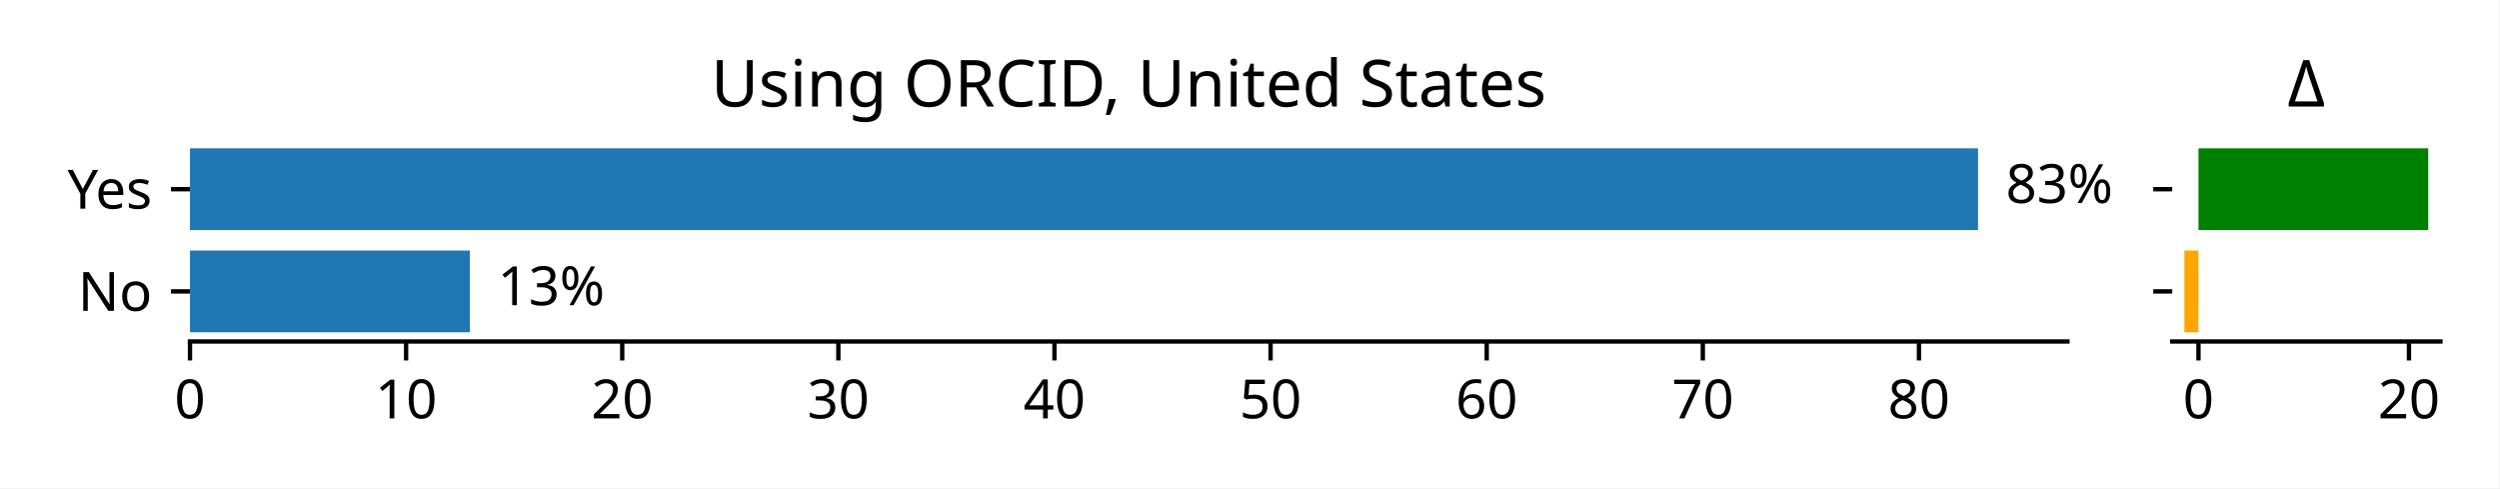
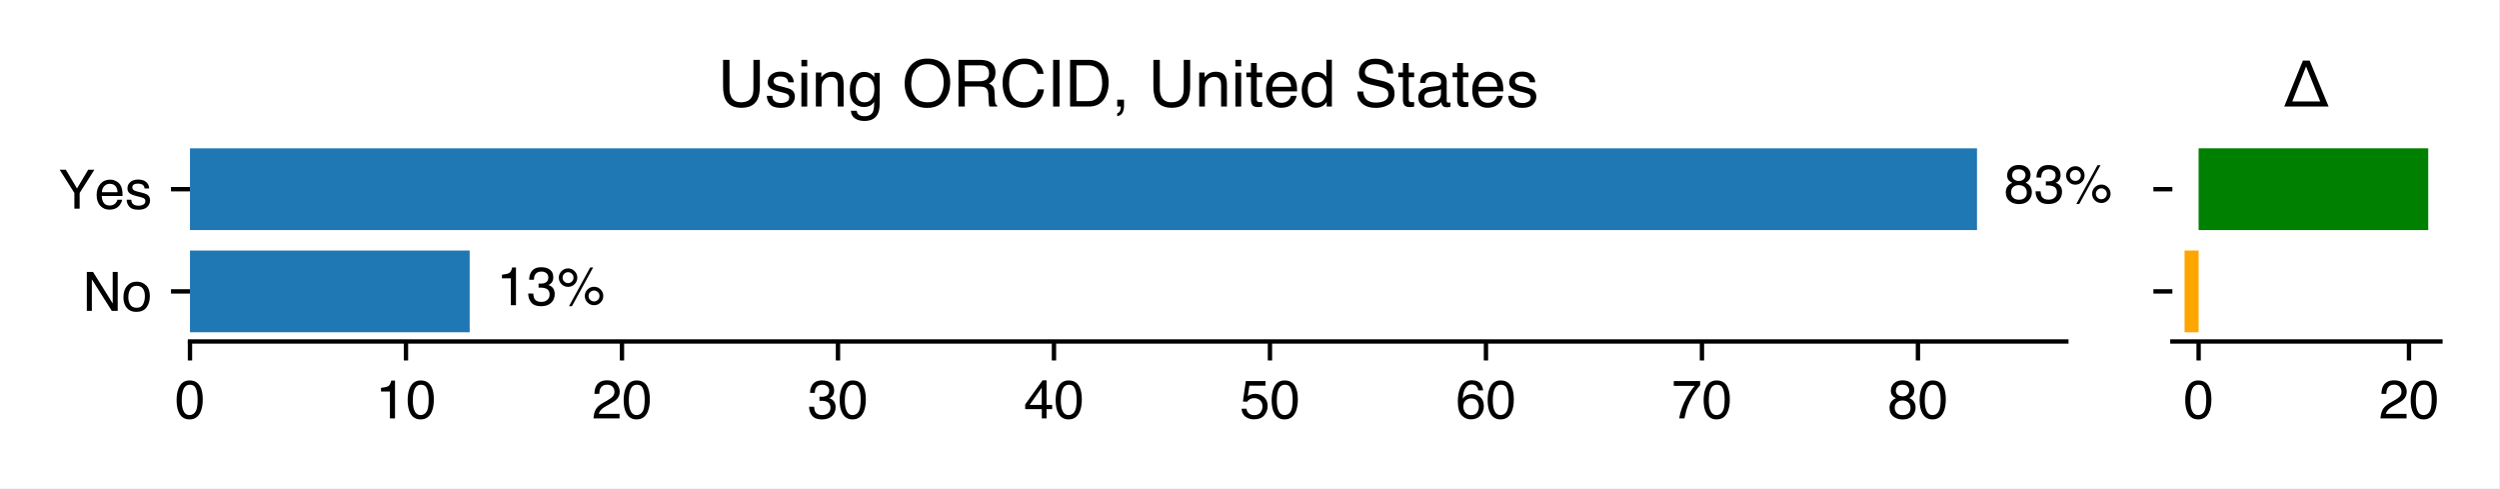
<svg xmlns="http://www.w3.org/2000/svg" xmlns:xlink="http://www.w3.org/1999/xlink" width="460.8pt" height="90pt" viewBox="0 0 460.8 90" version="1.1">
  <defs>
    <style type="text/css">*{stroke-linejoin: round; stroke-linecap: butt}</style>
  </defs>
  <g id="figure_1">
    <g id="patch_1">
      <path d="M 0 90  L 460.8 90  L 460.8 0  L 0 0  z " style="fill: #ffffff" />
    </g>
    <g id="axes_1">
      <g id="patch_2">
-         <path d="M 35.031 62.942  L 381.223 62.942  L 381.223 25.642  L 35.031 25.642  z " style="fill: #ffffff" />
+         <path d="M 35.031 62.942  L 381.021 62.942  L 381.021 25.642  L 35.031 25.642  z " style="fill: #ffffff" />
      </g>
      <g id="patch_3">
-         <path d="M 35.031 61.247  L 86.637 61.247  L 86.637 46.176  L 35.031 46.176  z " clip-path="url(#p1cc2329829)" style="fill: #1f77b4" />
+         <path d="M 35.031 61.247  L 86.607 61.247  L 86.607 46.176  L 35.031 46.176  z " clip-path="url(#pf9b5361238)" style="fill: #1f77b4" />
      </g>
      <g id="patch_4">
-         <path d="M 35.031 42.409  L 364.738 42.409  L 364.738 27.338  L 35.031 27.338  z " clip-path="url(#p1cc2329829)" style="fill: #1f77b4" />
+         <path d="M 35.031 42.409  L 364.545 42.409  L 364.545 27.338  L 35.031 27.338  z " clip-path="url(#pf9b5361238)" style="fill: #1f77b4" />
      </g>
      <g id="matplotlib.axis_1">
        <g id="xtick_1">
          <g id="line2d_1">
            <defs>
              <path id="m4c99cd72f3" d="M 0 0  L 0 3.5  " style="stroke: #000000; stroke-width: 0.8" />
            </defs>
            <g>
              <use xlink:href="#m4c99cd72f3" x="35.031" y="62.942" style="stroke: #000000; stroke-width: 0.8" />
            </g>
          </g>
          <g id="text_1">
-             <text style="font: 10px 'sans-serif'; text-anchor: middle" x="35.031" y="77.116" transform="rotate(-0, 35.03125, 77.11562)">0</text>
+             <g transform="translate(32.25078 77.11562)scale(0.1 -0.1)">
+               <defs>
+                 <path id="Helvetica-30" d="M 1731 4475  Q 2600 4475 2988 3759  Q 3288 3206 3288 2244  Q 3288 1331 3016 734  Q 2622 -122 1728 -122  Q 922 -122 528 578  Q 200 1163 200 2147  Q 200 2909 397 3456  Q 766 4475 1731 4475  z M 1725 391  Q 2163 391 2422 778  Q 2681 1166 2681 2222  Q 2681 2984 2493 3476  Q 2306 3969 1766 3969  Q 1269 3969 1039 3501  Q 809 3034 809 2125  Q 809 1441 956 1025  Q 1181 391 1725 391  z " transform="scale(0.015625)" />
+               </defs>
+               <use xlink:href="#Helvetica-30" />
+             </g>
          </g>
        </g>
        <g id="xtick_2">
          <g id="line2d_2">
            <g>
-               <use xlink:href="#m4c99cd72f3" x="74.883" y="62.942" style="stroke: #000000; stroke-width: 0.8" />
+               <use xlink:href="#m4c99cd72f3" x="74.859" y="62.942" style="stroke: #000000; stroke-width: 0.8" />
            </g>
          </g>
          <g id="text_2">
-             <text style="font: 10px 'sans-serif'; text-anchor: middle" x="74.883" y="77.116" transform="rotate(-0, 74.88271, 77.11562)">10</text>
+             <g transform="translate(69.29849 77.11562)scale(0.1 -0.1)">
+               <defs>
+                 <path id="Helvetica-31" d="M 613 3169  L 613 3600  Q 1222 3659 1462 3798  Q 1703 3938 1822 4456  L 2266 4456  L 2266 0  L 1666 0  L 1666 3169  L 613 3169  z " transform="scale(0.015625)" />
+               </defs>
+               <use xlink:href="#Helvetica-31" />
+               <use xlink:href="#Helvetica-30" x="55.615" />
+             </g>
          </g>
        </g>
        <g id="xtick_3">
          <g id="line2d_3">
            <g>
-               <use xlink:href="#m4c99cd72f3" x="114.734" y="62.942" style="stroke: #000000; stroke-width: 0.8" />
+               <use xlink:href="#m4c99cd72f3" x="114.688" y="62.942" style="stroke: #000000; stroke-width: 0.8" />
            </g>
          </g>
          <g id="text_3">
-             <text style="font: 10px 'sans-serif'; text-anchor: middle" x="114.734" y="77.116" transform="rotate(-0, 114.7342, 77.11562)">20</text>
+             <g transform="translate(109.1267 77.11562)scale(0.1 -0.1)">
+               <defs>
+                 <path id="Helvetica-32" d="M 200 0  Q 231 578 439 1006  Q 647 1434 1250 1784  L 1850 2131  Q 2253 2366 2416 2531  Q 2672 2791 2672 3125  Q 2672 3516 2437 3745  Q 2203 3975 1813 3975  Q 1234 3975 1013 3538  Q 894 3303 881 2888  L 309 2888  Q 319 3472 525 3841  Q 891 4491 1816 4491  Q 2584 4491 2939 4075  Q 3294 3659 3294 3150  Q 3294 2613 2916 2231  Q 2697 2009 2131 1694  L 1703 1456  Q 1397 1288 1222 1134  Q 909 863 828 531  L 3272 531  L 3272 0  L 200 0  z " transform="scale(0.015625)" />
+               </defs>
+               <use xlink:href="#Helvetica-32" />
+               <use xlink:href="#Helvetica-30" x="55.615" />
+             </g>
          </g>
        </g>
        <g id="xtick_4">
          <g id="line2d_4">
            <g>
-               <use xlink:href="#m4c99cd72f3" x="154.586" y="62.942" style="stroke: #000000; stroke-width: 0.8" />
+               <use xlink:href="#m4c99cd72f3" x="154.516" y="62.942" style="stroke: #000000; stroke-width: 0.8" />
            </g>
          </g>
          <g id="text_4">
-             <text style="font: 10px 'sans-serif'; text-anchor: middle" x="154.586" y="77.116" transform="rotate(-0, 154.5856, 77.11562)">30</text>
+             <g transform="translate(148.9548 77.11562)scale(0.1 -0.1)">
+               <defs>
+                 <path id="Helvetica-33" d="M 1663 -122  Q 869 -122 511 314  Q 153 750 153 1375  L 741 1375  Q 778 941 903 744  Q 1122 391 1694 391  Q 2138 391 2406 628  Q 2675 866 2675 1241  Q 2675 1703 2392 1887  Q 2109 2072 1606 2072  Q 1550 2072 1492 2070  Q 1434 2069 1375 2066  L 1375 2563  Q 1463 2553 1522 2550  Q 1581 2547 1650 2547  Q 1966 2547 2169 2647  Q 2525 2822 2525 3272  Q 2525 3606 2287 3787  Q 2050 3969 1734 3969  Q 1172 3969 956 3594  Q 838 3388 822 3006  L 266 3006  Q 266 3506 466 3856  Q 809 4481 1675 4481  Q 2359 4481 2734 4176  Q 3109 3872 3109 3294  Q 3109 2881 2888 2625  Q 2750 2466 2531 2375  Q 2884 2278 3082 2001  Q 3281 1725 3281 1325  Q 3281 684 2859 281  Q 2438 -122 1663 -122  z " transform="scale(0.015625)" />
+               </defs>
+               <use xlink:href="#Helvetica-33" />
+               <use xlink:href="#Helvetica-30" x="55.615" />
+             </g>
          </g>
        </g>
        <g id="xtick_5">
          <g id="line2d_5">
            <g>
-               <use xlink:href="#m4c99cd72f3" x="194.437" y="62.942" style="stroke: #000000; stroke-width: 0.8" />
+               <use xlink:href="#m4c99cd72f3" x="194.344" y="62.942" style="stroke: #000000; stroke-width: 0.8" />
            </g>
          </g>
          <g id="text_5">
-             <text style="font: 10px 'sans-serif'; text-anchor: middle" x="194.437" y="77.116" transform="rotate(-0, 194.4371, 77.11562)">40</text>
+             <g transform="translate(188.783 77.11562)scale(0.1 -0.1)">
+               <defs>
+                 <path id="Helvetica-34" d="M 2116 1584  L 2116 3613  L 681 1584  L 2116 1584  z M 2125 0  L 2125 1094  L 163 1094  L 163 1644  L 2213 4488  L 2688 4488  L 2688 1584  L 3347 1584  L 3347 1094  L 2688 1094  L 2688 0  L 2125 0  z " transform="scale(0.015625)" />
+               </defs>
+               <use xlink:href="#Helvetica-34" />
+               <use xlink:href="#Helvetica-30" x="55.615" />
+             </g>
          </g>
        </g>
        <g id="xtick_6">
          <g id="line2d_6">
            <g>
-               <use xlink:href="#m4c99cd72f3" x="234.289" y="62.942" style="stroke: #000000; stroke-width: 0.8" />
+               <use xlink:href="#m4c99cd72f3" x="234.172" y="62.942" style="stroke: #000000; stroke-width: 0.8" />
            </g>
          </g>
          <g id="text_6">
-             <text style="font: 10px 'sans-serif'; text-anchor: middle" x="234.289" y="77.116" transform="rotate(-0, 234.2885, 77.11562)">50</text>
+             <g transform="translate(228.6112 77.11562)scale(0.1 -0.1)">
+               <defs>
+                 <path id="Helvetica-35" d="M 791 1141  Q 847 659 1238 475  Q 1438 381 1700 381  Q 2200 381 2440 700  Q 2681 1019 2681 1406  Q 2681 1875 2395 2131  Q 2109 2388 1709 2388  Q 1419 2388 1211 2275  Q 1003 2163 856 1963  L 369 1991  L 709 4400  L 3034 4400  L 3034 3856  L 1131 3856  L 941 2613  Q 1097 2731 1238 2791  Q 1488 2894 1816 2894  Q 2431 2894 2859 2497  Q 3288 2100 3288 1491  Q 3288 856 2895 371  Q 2503 -113 1644 -113  Q 1097 -113 676 195  Q 256 503 206 1141  L 791 1141  z " transform="scale(0.015625)" />
+               </defs>
+               <use xlink:href="#Helvetica-35" />
+               <use xlink:href="#Helvetica-30" x="55.615" />
+             </g>
          </g>
        </g>
        <g id="xtick_7">
          <g id="line2d_7">
            <g>
-               <use xlink:href="#m4c99cd72f3" x="274.14" y="62.942" style="stroke: #000000; stroke-width: 0.8" />
+               <use xlink:href="#m4c99cd72f3" x="274" y="62.942" style="stroke: #000000; stroke-width: 0.8" />
            </g>
          </g>
          <g id="text_7">
-             <text style="font: 10px 'sans-serif'; text-anchor: middle" x="274.14" y="77.116" transform="rotate(-0, 274.14, 77.11562)">60</text>
+             <g transform="translate(268.4394 77.11562)scale(0.1 -0.1)">
+               <defs>
+                 <path id="Helvetica-36" d="M 1872 4494  Q 2622 4494 2917 4105  Q 3213 3716 3213 3303  L 2656 3303  Q 2606 3569 2497 3719  Q 2294 4000 1881 4000  Q 1409 4000 1131 3564  Q 853 3128 822 2316  Q 1016 2600 1309 2741  Q 1578 2866 1909 2866  Q 2472 2866 2890 2506  Q 3309 2147 3309 1434  Q 3309 825 2912 354  Q 2516 -116 1781 -116  Q 1153 -116 697 361  Q 241 838 241 1966  Q 241 2800 444 3381  Q 834 4494 1872 4494  z M 1831 384  Q 2275 384 2495 682  Q 2716 981 2716 1388  Q 2716 1731 2519 2042  Q 2322 2353 1803 2353  Q 1441 2353 1167 2112  Q 894 1872 894 1388  Q 894 963 1142 673  Q 1391 384 1831 384  z " transform="scale(0.015625)" />
+               </defs>
+               <use xlink:href="#Helvetica-36" />
+               <use xlink:href="#Helvetica-30" x="55.615" />
+             </g>
          </g>
        </g>
        <g id="xtick_8">
          <g id="line2d_8">
            <g>
-               <use xlink:href="#m4c99cd72f3" x="313.991" y="62.942" style="stroke: #000000; stroke-width: 0.8" />
+               <use xlink:href="#m4c99cd72f3" x="313.829" y="62.942" style="stroke: #000000; stroke-width: 0.8" />
            </g>
          </g>
          <g id="text_8">
-             <text style="font: 10px 'sans-serif'; text-anchor: middle" x="313.991" y="77.116" transform="rotate(-0, 313.9915, 77.11562)">70</text>
+             <g transform="translate(308.2676 77.11562)scale(0.1 -0.1)">
+               <defs>
+                 <path id="Helvetica-37" d="M 3347 4400  L 3347 3909  Q 3131 3700 2773 3181  Q 2416 2663 2141 2063  Q 1869 1478 1728 997  Q 1638 688 1494 0  L 872 0  Q 1084 1281 1809 2550  Q 2238 3294 2709 3834  L 234 3834  L 234 4400  L 3347 4400  z " transform="scale(0.015625)" />
+               </defs>
+               <use xlink:href="#Helvetica-37" />
+               <use xlink:href="#Helvetica-30" x="55.615" />
+             </g>
          </g>
        </g>
        <g id="xtick_9">
          <g id="line2d_9">
            <g>
-               <use xlink:href="#m4c99cd72f3" x="353.843" y="62.942" style="stroke: #000000; stroke-width: 0.8" />
+               <use xlink:href="#m4c99cd72f3" x="353.657" y="62.942" style="stroke: #000000; stroke-width: 0.8" />
            </g>
          </g>
          <g id="text_9">
-             <text style="font: 10px 'sans-serif'; text-anchor: middle" x="353.843" y="77.116" transform="rotate(-0, 353.8429, 77.11562)">80</text>
+             <g transform="translate(348.0957 77.11562)scale(0.1 -0.1)">
+               <defs>
+                 <path id="Helvetica-38" d="M 1741 2600  Q 2113 2600 2322 2808  Q 2531 3016 2531 3303  Q 2531 3553 2331 3762  Q 2131 3972 1722 3972  Q 1316 3972 1134 3762  Q 953 3553 953 3272  Q 953 2956 1187 2778  Q 1422 2600 1741 2600  z M 1775 384  Q 2166 384 2423 595  Q 2681 806 2681 1225  Q 2681 1659 2415 1884  Q 2150 2109 1734 2109  Q 1331 2109 1076 1879  Q 822 1650 822 1244  Q 822 894 1055 639  Q 1288 384 1775 384  z M 975 2384  Q 741 2484 609 2619  Q 363 2869 363 3269  Q 363 3769 725 4128  Q 1088 4488 1753 4488  Q 2397 4488 2762 4148  Q 3128 3809 3128 3356  Q 3128 2938 2916 2678  Q 2797 2531 2547 2391  Q 2825 2263 2984 2097  Q 3281 1784 3281 1284  Q 3281 694 2884 283  Q 2488 -128 1763 -128  Q 1109 -128 657 226  Q 206 581 206 1256  Q 206 1653 400 1942  Q 594 2231 975 2384  z " transform="scale(0.015625)" />
+               </defs>
+               <use xlink:href="#Helvetica-38" />
+               <use xlink:href="#Helvetica-30" x="55.615" />
+             </g>
          </g>
        </g>
      </g>
      <g id="matplotlib.axis_2">
        <g id="ytick_1">
          <g id="line2d_10">
            <defs>
              <path id="m8e343aef83" d="M 0 0  L -3.5 0  " style="stroke: #000000; stroke-width: 0.8" />
            </defs>
            <g>
              <use xlink:href="#m8e343aef83" x="35.031" y="53.711" style="stroke: #000000; stroke-width: 0.8" />
            </g>
          </g>
          <g id="text_10">
-             <text style="font: 10px 'sans-serif'; text-anchor: end" x="28.031" y="57.298" transform="rotate(-0, 28.03125, 57.29818)">No</text>
+             <g transform="translate(15.24844 57.29818)scale(0.1 -0.1)">
+               <defs>
+                 <path id="Helvetica-4e" d="M 488 4591  L 1222 4591  L 3541 872  L 3541 4591  L 4131 4591  L 4131 0  L 3434 0  L 1081 3716  L 1081 0  L 488 0  L 488 4591  z M 2269 4591  L 2269 4591  z " transform="scale(0.015625)" />
+                 <path id="Helvetica-6f" d="M 1741 363  Q 2300 363 2508 786  Q 2716 1209 2716 1728  Q 2716 2197 2566 2491  Q 2328 2953 1747 2953  Q 1231 2953 997 2559  Q 763 2166 763 1609  Q 763 1075 997 719  Q 1231 363 1741 363  z M 1763 3444  Q 2409 3444 2856 3012  Q 3303 2581 3303 1744  Q 3303 934 2909 406  Q 2516 -122 1688 -122  Q 997 -122 590 345  Q 184 813 184 1600  Q 184 2444 612 2944  Q 1041 3444 1763 3444  z M 1744 3428  L 1744 3428  z " transform="scale(0.015625)" />
+               </defs>
+               <use xlink:href="#Helvetica-4e" />
+               <use xlink:href="#Helvetica-6f" x="72.217" />
+             </g>
          </g>
        </g>
        <g id="ytick_2">
          <g id="line2d_11">
            <g>
              <use xlink:href="#m8e343aef83" x="35.031" y="34.873" style="stroke: #000000; stroke-width: 0.8" />
            </g>
          </g>
          <g id="text_11">
-             <text style="font: 10px 'sans-serif'; text-anchor: end" x="28.031" y="38.46" transform="rotate(-0, 28.03125, 38.45995)">Yes</text>
+             <g transform="translate(10.8 38.45995)scale(0.1 -0.1)">
+               <defs>
+                 <path id="Helvetica-59" d="M 131 4591  L 856 4591  L 2175 2384  L 3494 4591  L 4222 4591  L 2488 1850  L 2488 0  L 1866 0  L 1866 1850  L 131 4591  z M 2184 4591  L 2184 4591  z " transform="scale(0.015625)" />
+                 <path id="Helvetica-65" d="M 1806 3422  Q 2163 3422 2497 3255  Q 2831 3088 3006 2822  Q 3175 2569 3231 2231  Q 3281 2000 3281 1494  L 828 1494  Q 844 984 1069 676  Q 1294 369 1766 369  Q 2206 369 2469 659  Q 2619 828 2681 1050  L 3234 1050  Q 3213 866 3089 639  Q 2966 413 2813 269  Q 2556 19 2178 -69  Q 1975 -119 1719 -119  Q 1094 -119 659 336  Q 225 791 225 1609  Q 225 2416 662 2919  Q 1100 3422 1806 3422  z M 2703 1941  Q 2669 2306 2544 2525  Q 2313 2931 1772 2931  Q 1384 2931 1121 2651  Q 859 2372 844 1941  L 2703 1941  z M 1753 3428  L 1753 3428  z " transform="scale(0.015625)" />
+                 <path id="Helvetica-73" d="M 747 1050  Q 772 769 888 619  Q 1100 347 1625 347  Q 1938 347 2175 483  Q 2413 619 2413 903  Q 2413 1119 2222 1231  Q 2100 1300 1741 1391  L 1294 1503  Q 866 1609 663 1741  Q 300 1969 300 2372  Q 300 2847 642 3140  Q 984 3434 1563 3434  Q 2319 3434 2653 2991  Q 2863 2709 2856 2384  L 2325 2384  Q 2309 2575 2191 2731  Q 1997 2953 1519 2953  Q 1200 2953 1036 2831  Q 872 2709 872 2509  Q 872 2291 1088 2159  Q 1213 2081 1456 2022  L 1828 1931  Q 2434 1784 2641 1647  Q 2969 1431 2969 969  Q 2969 522 2630 197  Q 2291 -128 1597 -128  Q 850 -128 539 211  Q 228 550 206 1050  L 747 1050  z M 1578 3428  L 1578 3428  z " transform="scale(0.015625)" />
+               </defs>
+               <use xlink:href="#Helvetica-59" />
+               <use xlink:href="#Helvetica-65" x="66.699" />
+               <use xlink:href="#Helvetica-73" x="122.314" />
+             </g>
          </g>
        </g>
      </g>
      <g id="patch_5">
-         <path d="M 35.031 62.942  L 381.223 62.942  " style="fill: none; stroke: #000000; stroke-width: 0.8; stroke-linejoin: miter; stroke-linecap: square" />
+         <path d="M 35.031 62.942  L 381.021 62.942  " style="fill: none; stroke: #000000; stroke-width: 0.8; stroke-linejoin: miter; stroke-linecap: square" />
      </g>
      <g id="text_12">
-         <text style="font: 10px 'sans-serif'; text-anchor: middle" x="101.637" y="56.256" transform="rotate(-0, 101.6375, 56.25599)">13%</text>
+         <g transform="translate(91.60028 56.25599)scale(0.1 -0.1)">
+           <defs>
+             <path id="Helvetica-25" d="M 4363 2175  Q 4813 2175 5131 1856  Q 5450 1538 5450 1088  Q 5450 638 5131 319  Q 4813 0 4363 0  Q 3909 0 3590 319  Q 3272 638 3272 1088  Q 3272 1538 3590 1856  Q 3909 2175 4363 2175  z M 3909 4456  L 4256 4456  L 1753 -119  L 1406 -119  L 3909 4456  z M 1294 2606  Q 1563 2606 1752 2795  Q 1941 2984 1941 3250  Q 1941 3516 1752 3705  Q 1563 3894 1294 3894  Q 1028 3894 839 3706  Q 650 3519 650 3250  Q 650 2984 839 2795  Q 1028 2606 1294 2606  z M 1294 4341  Q 1747 4341 2065 4020  Q 2384 3700 2384 3250  Q 2384 2800 2065 2481  Q 1747 2163 1294 2163  Q 844 2163 525 2481  Q 206 2800 206 3250  Q 206 3700 525 4020  Q 844 4341 1294 4341  z M 4363 444  Q 4628 444 4817 633  Q 5006 822 5006 1088  Q 5006 1353 4817 1542  Q 4628 1731 4363 1731  Q 4094 1731 3905 1542  Q 3716 1353 3716 1088  Q 3716 822 3905 633  Q 4094 444 4363 444  z " transform="scale(0.015625)" />
+           </defs>
+           <use xlink:href="#Helvetica-31" />
+           <use xlink:href="#Helvetica-33" x="55.615" />
+           <use xlink:href="#Helvetica-25" x="111.23" />
+         </g>
      </g>
      <g id="text_13">
-         <text style="font: 10px 'sans-serif'; text-anchor: middle" x="379.738" y="37.418" transform="rotate(-0, 379.7376, 37.41776)">83%</text>
+         <g transform="translate(369.5379 37.41776)scale(0.1 -0.1)">
+           <use xlink:href="#Helvetica-38" />
+           <use xlink:href="#Helvetica-33" x="55.615" />
+           <use xlink:href="#Helvetica-25" x="111.23" />
+         </g>
      </g>
      <g id="text_14">
-         <text style="font: 12px 'sans-serif'; text-anchor: middle" x="208.127" y="19.642" transform="rotate(-0, 208.1271, 19.6425)">Using ORCID, United States</text>
+         <g transform="translate(132.3341 19.6425)scale(0.12 -0.12)">
+           <defs>
+             <path id="Helvetica-55" d="M 1163 4591  L 1163 1753  Q 1163 1253 1350 922  Q 1628 422 2288 422  Q 3078 422 3363 963  Q 3516 1256 3516 1753  L 3516 4591  L 4147 4591  L 4147 2013  Q 4147 1166 3919 709  Q 3500 -122 2338 -122  Q 1175 -122 759 709  Q 531 1166 531 2013  L 531 4591  L 1163 4591  z M 2341 4591  L 2341 4591  z " transform="scale(0.015625)" />
+             <path id="Helvetica-69" d="M 413 3331  L 984 3331  L 984 0  L 413 0  L 413 3331  z M 413 4591  L 984 4591  L 984 3953  L 413 3953  L 413 4591  z " transform="scale(0.015625)" />
+             <path id="Helvetica-6e" d="M 413 3347  L 947 3347  L 947 2872  Q 1184 3166 1450 3294  Q 1716 3422 2041 3422  Q 2753 3422 3003 2925  Q 3141 2653 3141 2147  L 3141 0  L 2569 0  L 2569 2109  Q 2569 2416 2478 2603  Q 2328 2916 1934 2916  Q 1734 2916 1606 2875  Q 1375 2806 1200 2600  Q 1059 2434 1017 2257  Q 975 2081 975 1753  L 975 0  L 413 0  L 413 3347  z M 1734 3428  L 1734 3428  z " transform="scale(0.015625)" />
+             <path id="Helvetica-67" d="M 1594 3406  Q 1988 3406 2281 3213  Q 2441 3103 2606 2894  L 2606 3316  L 3125 3316  L 3125 272  Q 3125 -366 2938 -734  Q 2588 -1416 1616 -1416  Q 1075 -1416 706 -1173  Q 338 -931 294 -416  L 866 -416  Q 906 -641 1028 -763  Q 1219 -950 1628 -950  Q 2275 -950 2475 -494  Q 2594 -225 2584 466  Q 2416 209 2178 84  Q 1941 -41 1550 -41  Q 1006 -41 598 345  Q 191 731 191 1622  Q 191 2463 602 2934  Q 1013 3406 1594 3406  z M 2606 1688  Q 2606 2309 2350 2609  Q 2094 2909 1697 2909  Q 1103 2909 884 2353  Q 769 2056 769 1575  Q 769 1009 998 714  Q 1228 419 1616 419  Q 2222 419 2469 966  Q 2606 1275 2606 1688  z M 1659 3428  L 1659 3428  z " transform="scale(0.015625)" />
+             <path id="Helvetica-20" transform="scale(0.015625)" />
+             <path id="Helvetica-4f" d="M 2469 4716  Q 3684 4716 4269 3934  Q 4725 3325 4725 2375  Q 4725 1347 4203 666  Q 3591 -134 2456 -134  Q 1397 -134 791 566  Q 250 1241 250 2272  Q 250 3203 713 3866  Q 1306 4716 2469 4716  z M 2531 422  Q 3353 422 3720 1011  Q 4088 1600 4088 2366  Q 4088 3175 3664 3669  Q 3241 4163 2506 4163  Q 1794 4163 1344 3673  Q 894 3184 894 2231  Q 894 1469 1280 945  Q 1666 422 2531 422  z M 2488 4716  L 2488 4716  z " transform="scale(0.015625)" />
+             <path id="Helvetica-52" d="M 2622 2488  Q 3059 2488 3314 2663  Q 3569 2838 3569 3294  Q 3569 3784 3213 3963  Q 3022 4056 2703 4056  L 1184 4056  L 1184 2488  L 2622 2488  z M 563 4591  L 2688 4591  Q 3213 4591 3553 4438  Q 4200 4144 4200 3353  Q 4200 2941 4029 2678  Q 3859 2416 3553 2256  Q 3822 2147 3958 1969  Q 4094 1791 4109 1391  L 4131 775  Q 4141 513 4175 384  Q 4231 166 4375 103  L 4375 0  L 3613 0  Q 3581 59 3562 153  Q 3544 247 3531 516  L 3494 1281  Q 3472 1731 3159 1884  Q 2981 1969 2600 1969  L 1184 1969  L 1184 0  L 563 0  L 563 4591  z " transform="scale(0.015625)" />
+             <path id="Helvetica-43" d="M 2422 4716  Q 3294 4716 3775 4256  Q 4256 3797 4309 3213  L 3703 3213  Q 3600 3656 3292 3915  Q 2984 4175 2428 4175  Q 1750 4175 1333 3698  Q 916 3222 916 2238  Q 916 1431 1292 929  Q 1669 428 2416 428  Q 3103 428 3463 956  Q 3653 1234 3747 1688  L 4353 1688  Q 4272 963 3816 472  Q 3269 -119 2341 -119  Q 1541 -119 997 366  Q 281 1006 281 2344  Q 281 3359 819 4009  Q 1400 4716 2422 4716  z M 2297 4716  L 2297 4716  z " transform="scale(0.015625)" />
+             <path id="Helvetica-49" d="M 628 4591  L 1256 4591  L 1256 0  L 628 0  L 628 4591  z " transform="scale(0.015625)" />
+             <path id="Helvetica-44" d="M 2250 531  Q 2566 531 2769 597  Q 3131 719 3363 1066  Q 3547 1344 3628 1778  Q 3675 2038 3675 2259  Q 3675 3113 3336 3584  Q 2997 4056 2244 4056  L 1141 4056  L 1141 531  L 2250 531  z M 516 4591  L 2375 4591  Q 3322 4591 3844 3919  Q 4309 3313 4309 2366  Q 4309 1634 4034 1044  Q 3550 0 2369 0  L 516 0  L 516 4591  z " transform="scale(0.015625)" />
+             <path id="Helvetica-2c" d="M 531 -653  Q 747 -616 834 -350  Q 881 -209 881 -78  Q 881 -56 879 -39  Q 878 -22 872 0  L 531 0  L 531 681  L 1200 681  L 1200 50  Q 1200 -322 1050 -603  Q 900 -884 531 -950  L 531 -653  z " transform="scale(0.015625)" />
+             <path id="Helvetica-74" d="M 525 4281  L 1094 4281  L 1094 3347  L 1628 3347  L 1628 2888  L 1094 2888  L 1094 703  Q 1094 528 1213 469  Q 1278 434 1431 434  Q 1472 434 1519 436  Q 1566 438 1628 444  L 1628 0  Q 1531 -28 1426 -40  Q 1322 -53 1200 -53  Q 806 -53 665 148  Q 525 350 525 672  L 525 2888  L 72 2888  L 72 3347  L 525 3347  L 525 4281  z " transform="scale(0.015625)" />
+             <path id="Helvetica-64" d="M 769 1634  Q 769 1097 997 734  Q 1225 372 1728 372  Q 2119 372 2370 708  Q 2622 1044 2622 1672  Q 2622 2306 2362 2611  Q 2103 2916 1722 2916  Q 1297 2916 1033 2591  Q 769 2266 769 1634  z M 1616 3406  Q 2000 3406 2259 3244  Q 2409 3150 2600 2916  L 2600 4606  L 3141 4606  L 3141 0  L 2634 0  L 2634 466  Q 2438 156 2169 18  Q 1900 -119 1553 -119  Q 994 -119 584 351  Q 175 822 175 1603  Q 175 2334 548 2870  Q 922 3406 1616 3406  z " transform="scale(0.015625)" />
+             <path id="Helvetica-53" d="M 894 1481  Q 916 1091 1078 847  Q 1388 391 2169 391  Q 2519 391 2806 491  Q 3363 684 3363 1184  Q 3363 1559 3128 1719  Q 2891 1875 2384 1991  L 1763 2131  Q 1153 2269 900 2434  Q 463 2722 463 3294  Q 463 3913 891 4309  Q 1319 4706 2103 4706  Q 2825 4706 3329 4357  Q 3834 4009 3834 3244  L 3250 3244  Q 3203 3613 3050 3809  Q 2766 4169 2084 4169  Q 1534 4169 1293 3937  Q 1053 3706 1053 3400  Q 1053 3063 1334 2906  Q 1519 2806 2169 2656  L 2813 2509  Q 3278 2403 3531 2219  Q 3969 1897 3969 1284  Q 3969 522 3414 194  Q 2859 -134 2125 -134  Q 1269 -134 784 303  Q 300 738 309 1481  L 894 1481  z M 2150 4716  L 2150 4716  z " transform="scale(0.015625)" />
+             <path id="Helvetica-61" d="M 844 891  Q 844 647 1022 506  Q 1200 366 1444 366  Q 1741 366 2019 503  Q 2488 731 2488 1250  L 2488 1703  Q 2384 1638 2221 1594  Q 2059 1550 1903 1531  L 1563 1488  Q 1256 1447 1103 1359  Q 844 1213 844 891  z M 2206 2028  Q 2400 2053 2466 2191  Q 2503 2266 2503 2406  Q 2503 2694 2298 2823  Q 2094 2953 1713 2953  Q 1272 2953 1088 2716  Q 984 2584 953 2325  L 428 2325  Q 444 2944 830 3186  Q 1216 3428 1725 3428  Q 2316 3428 2684 3203  Q 3050 2978 3050 2503  L 3050 575  Q 3050 488 3086 434  Q 3122 381 3238 381  Q 3275 381 3322 386  Q 3369 391 3422 400  L 3422 -16  Q 3291 -53 3222 -62  Q 3153 -72 3034 -72  Q 2744 -72 2613 134  Q 2544 244 2516 444  Q 2344 219 2022 53  Q 1700 -113 1313 -113  Q 847 -113 551 170  Q 256 453 256 878  Q 256 1344 547 1600  Q 838 1856 1309 1916  L 2206 2028  z M 1741 3428  L 1741 3428  z " transform="scale(0.015625)" />
+           </defs>
+           <use xlink:href="#Helvetica-55" />
+           <use xlink:href="#Helvetica-73" x="72.217" />
+           <use xlink:href="#Helvetica-69" x="122.217" />
+           <use xlink:href="#Helvetica-6e" x="144.434" />
+           <use xlink:href="#Helvetica-67" x="200.049" />
+           <use xlink:href="#Helvetica-20" x="255.664" />
+           <use xlink:href="#Helvetica-4f" x="283.447" />
+           <use xlink:href="#Helvetica-52" x="361.23" />
+           <use xlink:href="#Helvetica-43" x="433.447" />
+           <use xlink:href="#Helvetica-49" x="505.664" />
+           <use xlink:href="#Helvetica-44" x="533.447" />
+           <use xlink:href="#Helvetica-2c" x="605.664" />
+           <use xlink:href="#Helvetica-20" x="633.447" />
+           <use xlink:href="#Helvetica-55" x="661.23" />
+           <use xlink:href="#Helvetica-6e" x="733.447" />
+           <use xlink:href="#Helvetica-69" x="789.062" />
+           <use xlink:href="#Helvetica-74" x="811.279" />
+           <use xlink:href="#Helvetica-65" x="839.062" />
+           <use xlink:href="#Helvetica-64" x="894.678" />
+           <use xlink:href="#Helvetica-20" x="950.293" />
+           <use xlink:href="#Helvetica-53" x="978.076" />
+           <use xlink:href="#Helvetica-74" x="1044.775" />
+           <use xlink:href="#Helvetica-61" x="1072.559" />
+           <use xlink:href="#Helvetica-74" x="1128.174" />
+           <use xlink:href="#Helvetica-65" x="1155.957" />
+           <use xlink:href="#Helvetica-73" x="1211.572" />
+         </g>
      </g>
    </g>
    <g id="axes_2">
      <g id="patch_6">
-         <path d="M 400.544 62.942  L 450 62.942  L 450 25.642  L 400.544 25.642  z " style="fill: #ffffff" />
+         <path d="M 400.573 62.942  L 450 62.942  L 450 25.642  L 400.573 25.642  z " style="fill: #ffffff" />
      </g>
      <g id="patch_7">
-         <path d="M 405.385 61.247  L 402.792 61.247  L 402.792 46.176  L 405.385 46.176  z " clip-path="url(#p93ff0ede5a)" style="fill: #ffa500" />
+         <path d="M 405.411 61.247  L 402.82 61.247  L 402.82 46.176  L 405.411 46.176  z " clip-path="url(#p393e58ef5f)" style="fill: #ffa500" />
      </g>
      <g id="patch_8">
-         <path d="M 405.385 42.409  L 447.752 42.409  L 447.752 27.338  L 405.385 27.338  z " clip-path="url(#p93ff0ede5a)" style="fill: #008000" />
+         <path d="M 405.411 42.409  L 447.753 42.409  L 447.753 27.338  L 405.411 27.338  z " clip-path="url(#p393e58ef5f)" style="fill: #008000" />
      </g>
      <g id="matplotlib.axis_3">
        <g id="xtick_10">
          <g id="line2d_12">
            <g>
-               <use xlink:href="#m4c99cd72f3" x="405.385" y="62.942" style="stroke: #000000; stroke-width: 0.8" />
+               <use xlink:href="#m4c99cd72f3" x="405.411" y="62.942" style="stroke: #000000; stroke-width: 0.8" />
            </g>
          </g>
          <g id="text_15">
-             <text style="font: 10px 'sans-serif'; text-anchor: middle" x="405.385" y="77.116" transform="rotate(-0, 405.3849, 77.11562)">0</text>
+             <g transform="translate(402.6305 77.11562)scale(0.1 -0.1)">
+               <use xlink:href="#Helvetica-30" />
+             </g>
          </g>
        </g>
        <g id="xtick_11">
          <g id="line2d_13">
            <g>
-               <use xlink:href="#m4c99cd72f3" x="444.198" y="62.942" style="stroke: #000000; stroke-width: 0.8" />
+               <use xlink:href="#m4c99cd72f3" x="444.201" y="62.942" style="stroke: #000000; stroke-width: 0.8" />
            </g>
          </g>
          <g id="text_16">
-             <text style="font: 10px 'sans-serif'; text-anchor: middle" x="444.198" y="77.116" transform="rotate(-0, 444.1976, 77.11562)">20</text>
+             <g transform="translate(438.6401 77.11562)scale(0.1 -0.1)">
+               <use xlink:href="#Helvetica-32" />
+               <use xlink:href="#Helvetica-30" x="55.615" />
+             </g>
          </g>
        </g>
      </g>
      <g id="matplotlib.axis_4">
        <g id="ytick_3">
          <g id="line2d_14">
            <g>
-               <use xlink:href="#m8e343aef83" x="400.544" y="53.711" style="stroke: #000000; stroke-width: 0.8" />
+               <use xlink:href="#m8e343aef83" x="400.573" y="53.711" style="stroke: #000000; stroke-width: 0.8" />
            </g>
          </g>
        </g>
        <g id="ytick_4">
          <g id="line2d_15">
            <g>
-               <use xlink:href="#m8e343aef83" x="400.544" y="34.873" style="stroke: #000000; stroke-width: 0.8" />
+               <use xlink:href="#m8e343aef83" x="400.573" y="34.873" style="stroke: #000000; stroke-width: 0.8" />
            </g>
          </g>
        </g>
      </g>
      <g id="patch_9">
-         <path d="M 400.544 62.942  L 450 62.942  " style="fill: none; stroke: #000000; stroke-width: 0.8; stroke-linejoin: miter; stroke-linecap: square" />
+         <path d="M 400.573 62.942  L 450 62.942  " style="fill: none; stroke: #000000; stroke-width: 0.8; stroke-linejoin: miter; stroke-linecap: square" />
      </g>
      <g id="text_17">
-         <text style="font: 12px 'sans-serif'; text-anchor: middle" x="425.272" y="19.642" transform="rotate(-0, 425.272, 19.6425)">Δ</text>
+         <g transform="translate(420.9533 19.6425)scale(0.12 -0.12)">
+           <defs>
+             <path id="Helvetica-394" d="M 922 500  L 3672 500  L 2278 3941  L 922 500  z M 1966 4519  L 2631 4519  L 4494 0  L 128 0  L 1966 4519  z " transform="scale(0.015625)" />
+           </defs>
+           <use xlink:href="#Helvetica-394" />
+         </g>
      </g>
    </g>
  </g>
  <defs>
-     <clipPath id="p1cc2329829">
-       <rect x="35.031" y="25.642" width="346.192" height="37.3" />
+     <clipPath id="pf9b5361238">
+       <rect x="35.031" y="25.642" width="345.989" height="37.3" />
    </clipPath>
-     <clipPath id="p93ff0ede5a">
-       <rect x="400.544" y="25.642" width="49.456" height="37.3" />
+     <clipPath id="p393e58ef5f">
+       <rect x="400.573" y="25.642" width="49.427" height="37.3" />
    </clipPath>
  </defs>
</svg>
